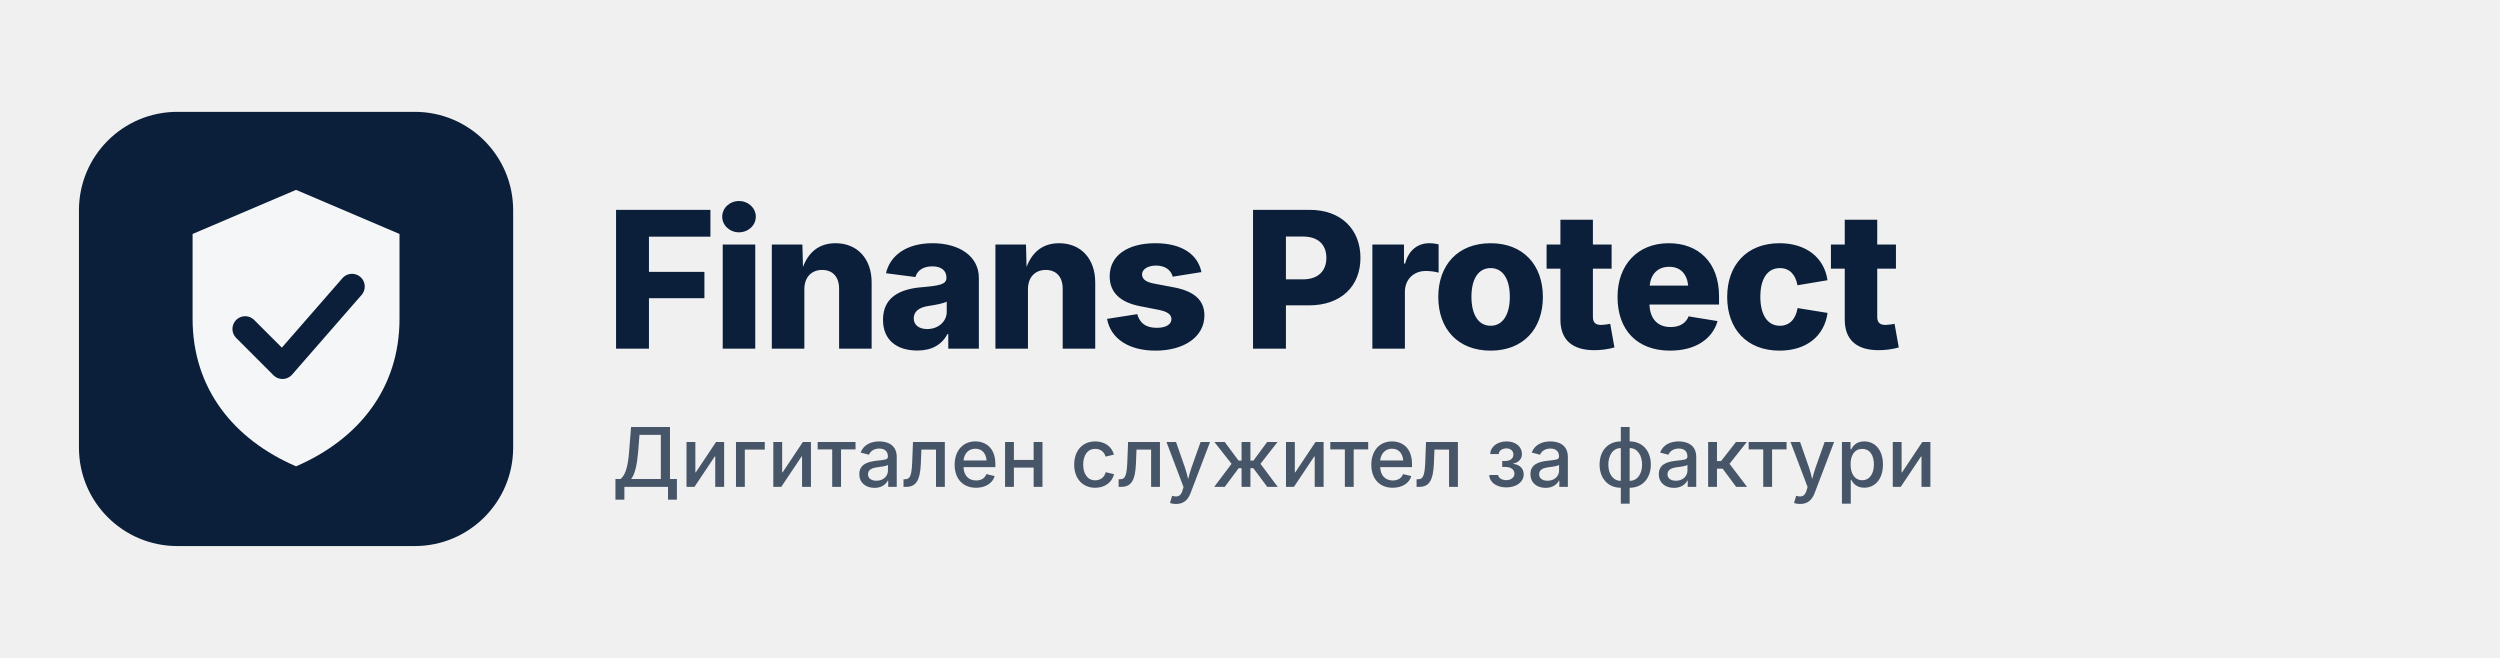
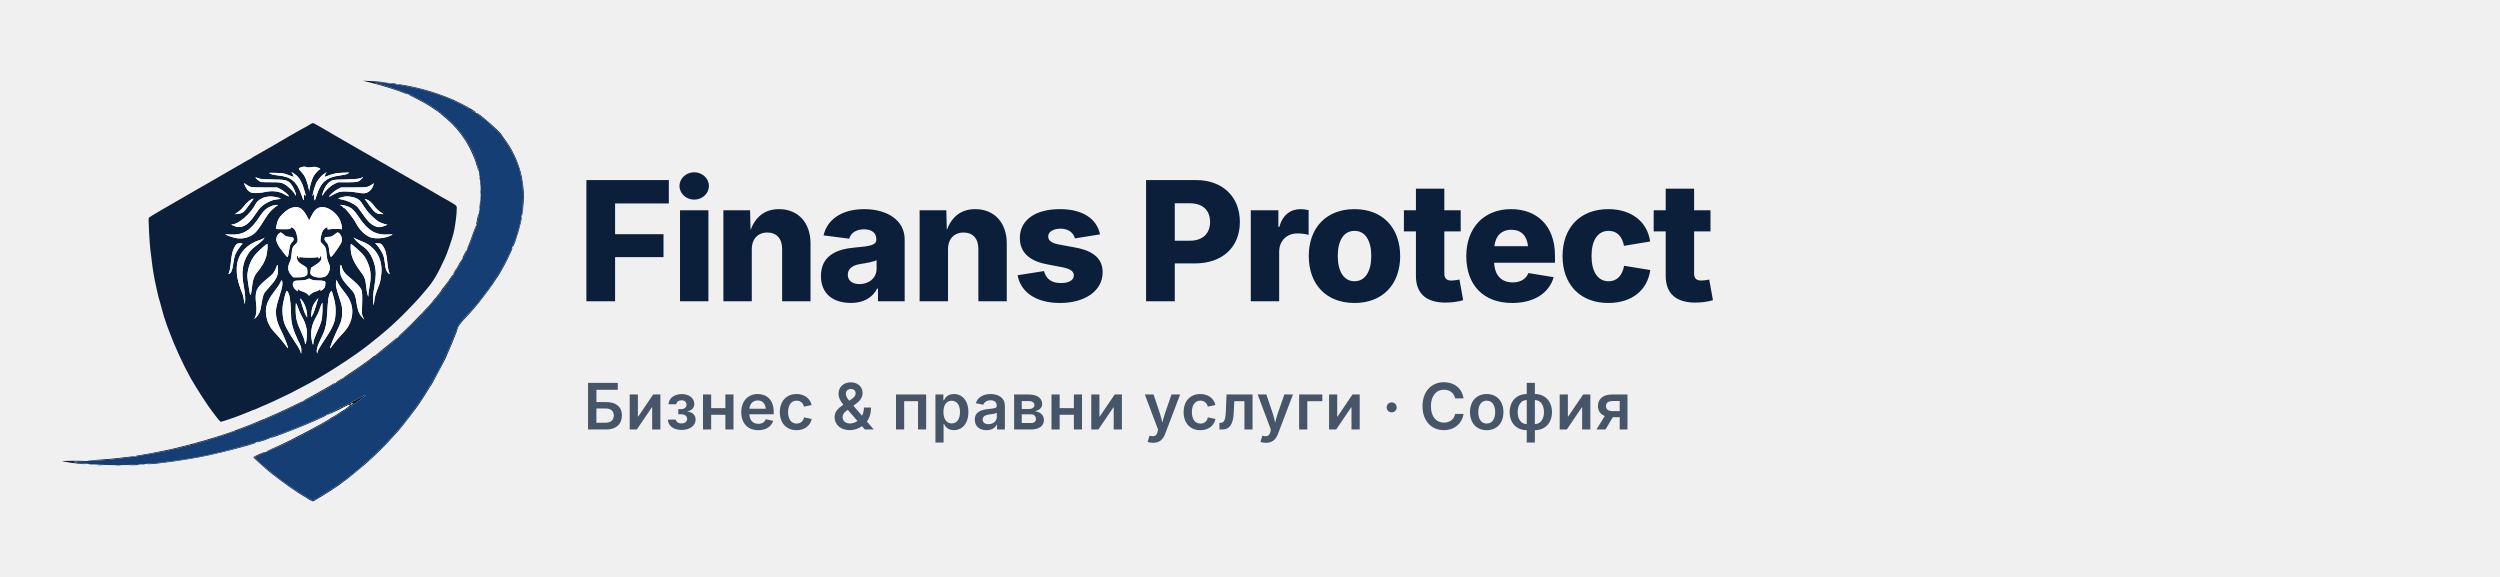
- <svg xmlns="http://www.w3.org/2000/svg" xmlns:xlink="http://www.w3.org/1999/xlink" viewBox="0 0 760 200" width="760" height="200" role="img" aria-label="Finans Protect">
+ <svg xmlns="http://www.w3.org/2000/svg" viewBox="0 0 780 180" width="780" height="180" role="img" aria-label="Finans Protect">
  <defs>
-     <symbol id="markMono" viewBox="0 0 512 512">
-       <rect width="512" height="512" rx="116" fill="#0B1F3A" />
-       <path d="M256 92 L378 144 V244 C378 326 330 386 256 418 C182 386 134 326 134 244 V144 Z" fill="#FFFFFF" opacity="0.96" />
-       <path d="M196 256 L240 300 L322 206" fill="none" stroke="#0B1F3A" stroke-width="30" stroke-linecap="round" stroke-linejoin="round" />
-     </symbol>
+     <g id="lionLogoMarkMono" transform="translate(0, 960) scale(0.1, -0.1)">
+       <path fill="#0B1F3A" d="M6135 8432 c176 -45 439 -129 544 -174 24 -10 46 -17 48 -14 4 4 -17 14 -92 47 -11 4 -63 22 -115 39 -52 17 -102 34 -110 37 -8 3 -19 7 -25 8 -5 2 -39 12 -75 23 -36 11 -84 23 -107 27 -31 5 -40 10 -36 21 4 10 14 13 32 10 14 -3 67 -7 116 -10 l90 -4 -95 13 c-52 7 -156 16 -230 19 l-135 6 190 -48z M6450 8429 c60 -10 108 -9 55 2 -22 4 -53 8 -70 7 -22 0 -19 -3 15 -9z M6580 8410 c19 -5 71 -15 115 -24 129 -25 181 -36 256 -56 108 -29 157 -43 204 -58 28 -9 53 -17 58 -18 4 -1 8 -2 10 -4 1 -1 9 -3 17 -5 18 -4 141 -51 185 -70 17 -7 45 -19 63 -26 17 -8 32 -18 32 -22 0 -5 4 -6 8 -3 10 6 207 -88 217 -103 3 -6 10 -9 15 -6 4 3 13 -2 20 -10 7 -8 19 -15 27 -15 8 0 11 -4 8 -10 -3 -5 -1 -11 4 -11 6 -1 16 -2 21 -3 6 0 15 -8 20 -16 5 -8 10 -12 10 -7 0 4 11 0 25 -9 14 -9 25 -12 25 -8 -1 19 -229 147 -390 218 -237 106 -536 198 -810 250 -123 24 -223 35 -140 16z M6741 8236 c3 -3 69 -37 147 -75 78 -39 174 -92 213 -118 39 -26 78 -52 87 -58 32 -19 87 -59 123 -89 20 -17 62 -53 94 -81 255 -217 449 -523 538 -850 20 -74 25 -83 24 -48 -1 23 -4 40 -8 37 -4 -2 -10 16 -13 39 -4 24 -20 76 -36 116 -17 40 -30 80 -30 88 0 8 -8 27 -18 41 -21 31 -36 63 -34 75 1 4 -3 7 -9 7 -5 0 -8 4 -5 9 3 5 -1 15 -10 22 -9 7 -27 33 -40 58 -50 93 -159 233 -264 340 -47 47 -90 88 -95 91 -11 5 -49 36 -77 63 -10 9 -22 17 -26 17 -4 0 -25 16 -47 35 -21 20 -52 42 -69 50 -17 8 -44 26 -60 40 -16 14 -33 25 -37 25 -5 0 -41 19 -81 43 -40 23 -102 55 -138 72 -36 16 -71 34 -78 39 -14 10 -60 21 -51 12z M7935 7908 c3 -8 21 -22 40 -32 19 -11 35 -23 35 -28 0 -4 7 -8 16 -8 8 0 13 -4 10 -9 -3 -4 7 -14 22 -20 15 -7 34 -18 42 -25 37 -30 280 -279 276 -283 -2 -3 2 -12 9 -21 98 -119 147 -203 239 -402 29 -64 63 -173 77 -245 5 -27 11 -59 13 -70 2 -11 6 -31 10 -45 24 -95 25 -356 1 -570 -4 -43 -4 -43 5 -10 5 19 15 105 21 190 12 162 6 274 -27 455 -39 211 -147 461 -274 635 -39 52 -73 101 -77 109 -30 65 -460 437 -438 379z M5001 7705 c-29 -19 -55 -35 -58 -35 -5 0 -186 -101 -224 -125 -9 -5 -34 -20 -55 -31 -22 -12 -86 -50 -144 -84 -58 -35 -125 -74 -150 -88 -25 -14 -101 -58 -170 -97 -69 -40 -141 -81 -160 -91 -19 -10 -36 -22 -38 -26 -2 -5 -7 -8 -12 -8 -7 0 -98 -52 -530 -302 -85 -50 -175 -102 -200 -116 -25 -14 -88 -50 -140 -80 -52 -30 -108 -63 -125 -72 -16 -10 -75 -43 -130 -75 -55 -32 -113 -66 -130 -75 -16 -9 -48 -28 -71 -41 -23 -13 -134 -77 -248 -143 -114 -65 -210 -126 -214 -134 -7 -20 16 -467 29 -552 5 -36 16 -123 24 -195 16 -145 43 -302 75 -445 12 -52 28 -124 36 -159 8 -35 16 -67 19 -71 3 -4 18 -61 35 -126 30 -118 69 -246 95 -314 8 -19 30 -78 49 -130 90 -245 246 -584 369 -802 103 -181 297 -482 387 -598 28 -36 68 -89 90 -117 22 -29 46 -53 53 -53 15 0 267 85 312 105 17 7 62 25 100 39 39 15 89 36 113 46 23 11 47 20 52 20 5 0 43 16 84 35 41 19 77 35 80 35 12 0 316 141 471 218 151 76 419 220 500 269 28 17 95 57 150 90 178 106 517 332 630 421 6 4 39 30 75 57 80 61 314 252 355 291 17 16 60 54 95 86 97 84 377 370 465 473 42 50 95 113 119 140 117 138 184 252 314 535 41 91 107 281 147 422 29 105 63 366 60 458 -2 32 -7 39 -71 78 -38 24 -80 48 -94 55 -14 7 -56 31 -95 53 -112 66 -267 155 -310 180 -55 30 -349 200 -710 409 -142 82 -148 86 -267 154 -59 33 -121 69 -137 78 -16 10 -88 51 -158 91 -70 40 -135 77 -143 82 -79 47 -182 107 -215 125 -22 12 -70 41 -108 63 -37 23 -69 42 -72 42 -2 0 -30 16 -62 35 -32 19 -65 35 -73 35 -9 0 -39 -16 -69 -35z m-41 -735 c23 -7 53 -7 90 0 43 8 64 7 102 -6 26 -8 48 -20 48 -25 0 -5 -4 -9 -8 -9 -15 0 -83 -74 -109 -117 -25 -43 -72 -196 -74 -243 l-2 -25 -4 25 c-10 62 -46 179 -69 226 -14 28 -46 72 -71 98 -51 50 -50 58 7 74 47 14 50 14 90 2z m-312 -140 c45 -18 85 -31 88 -28 2 3 -5 23 -18 44 l-22 38 33 -20 c87 -50 140 -128 183 -269 33 -104 42 -146 28 -122 -18 29 -28 19 -26 -25 5 -76 -6 -71 -35 17 -85 252 -183 337 -419 360 -75 7 -136 23 -149 39 -7 8 28 9 122 5 119 -5 140 -9 215 -39z m651 34 c-7 -9 -15 -28 -17 -41 -2 -21 0 -24 15 -18 113 48 183 64 295 67 l116 3 -29 -19 c-19 -12 -71 -24 -142 -33 -232 -30 -329 -116 -407 -363 -26 -80 -28 -83 -34 -52 -4 17 -5 46 -1 62 7 34 -10 42 -20 9 -4 -11 -8 -19 -10 -17 -6 5 33 160 45 180 6 10 10 22 10 28 0 27 81 134 129 170 57 43 72 50 50 24z m-939 -109 c222 -2 268 -12 320 -71 35 -41 73 -113 89 -168 13 -49 7 -57 -13 -19 -28 55 -132 152 -192 181 -56 26 -67 27 -214 28 -200 0 -191 -1 -236 35 -61 48 -62 60 -1 37 45 -18 77 -21 247 -23z m1574 23 c-57 -67 -75 -72 -264 -73 l-165 0 -67 -33 c-65 -32 -155 -118 -187 -180 -19 -36 -22 -21 -7 30 34 110 101 196 173 219 24 8 108 13 225 14 176 2 267 13 293 36 18 17 18 9 -1 -13z m-1974 -144 c31 -17 59 -19 260 -19 l225 0 56 -28 c58 -28 149 -105 149 -125 0 -7 -22 2 -49 18 -112 69 -227 86 -373 54 -109 -24 -217 -23 -254 0 -16 11 -34 24 -39 30 -17 18 -52 79 -60 105 l-7 24 28 -20 c16 -11 45 -29 64 -39z m2164 12 c-21 -61 -71 -112 -125 -126 -37 -11 -61 -10 -149 6 -58 10 -150 19 -205 19 -107 0 -136 -8 -239 -68 -27 -15 -50 -26 -52 -24 -11 11 99 108 151 133 l60 29 220 0 c204 0 223 2 265 21 25 12 54 29 65 38 11 8 21 16 22 16 1 0 -5 -20 -13 -44z m-1704 -199 c106 -21 114 -33 29 -40 -57 -5 -92 -16 -154 -46 -102 -50 -158 -103 -230 -215 -71 -110 -131 -171 -202 -203 -63 -29 -114 -27 -186 6 -40 18 -41 19 -13 20 108 3 323 191 406 355 27 53 96 104 163 120 78 18 106 18 187 3z m1349 -2 c43 -10 80 -26 102 -44 34 -28 47 -45 121 -161 44 -67 166 -187 228 -223 25 -14 70 -32 99 -40 l54 -14 -43 -17 c-79 -32 -123 -32 -187 -1 -70 35 -121 87 -209 217 -37 54 -83 113 -103 129 -55 46 -169 98 -241 110 -83 14 -92 23 -38 37 99 26 128 27 217 7z m-1766 -72 c-22 -27 -58 -76 -81 -110 -54 -80 -88 -103 -160 -110 l-57 -6 55 37 c30 21 71 58 90 84 60 82 142 150 183 152 5 0 -9 -21 -30 -47z m2065 -1 c20 -15 55 -54 79 -87 26 -35 68 -76 100 -97 l57 -38 -35 0 c-88 0 -118 22 -211 152 -18 25 -44 61 -57 79 l-25 32 29 -7 c15 -4 44 -19 63 -34z m-1656 -100 c-68 -51 -113 -102 -169 -192 -142 -228 -179 -272 -269 -316 -80 -39 -166 -50 -258 -31 -42 9 -100 26 -129 40 l-52 24 88 -5 c230 -12 359 67 522 319 37 58 92 118 128 142 44 28 120 56 156 56 l35 1 -52 -38z m1229 24 c100 -30 148 -72 233 -200 158 -237 293 -317 516 -303 75 4 82 4 60 -9 -104 -57 -276 -75 -375 -40 -89 33 -192 132 -246 239 -51 98 -192 277 -219 277 -5 0 -10 3 -10 8 0 4 -12 15 -27 24 l-28 17 25 1 c14 0 46 -7 71 -14z m-738 -87 c20 -23 51 -70 68 -105 18 -35 33 -64 34 -64 1 0 18 33 38 73 21 39 48 84 61 99 74 82 186 80 304 -6 78 -58 127 -124 152 -204 21 -66 26 -127 11 -118 -13 9 -151 9 -203 1 -45 -7 -46 -6 -41 15 5 20 3 21 -18 15 -41 -11 -76 -59 -88 -117 -26 -134 -27 -124 19 -170 54 -54 61 -73 70 -183 6 -65 16 -106 35 -149 22 -46 26 -67 22 -101 -8 -52 -34 -102 -68 -128 -55 -41 -206 -31 -254 17 -19 19 -21 29 -15 74 3 28 8 53 11 55 2 2 29 18 59 37 90 55 120 88 120 132 0 21 -4 38 -10 38 -5 0 -10 -6 -10 -14 0 -7 -7 -19 -15 -26 -12 -10 -15 -9 -15 5 0 13 -6 15 -30 10 -42 -9 -216 -9 -269 0 -39 6 -43 5 -37 -10 5 -15 4 -16 -9 -5 -8 7 -15 19 -15 26 0 8 -4 14 -10 14 -18 0 -10 -63 12 -96 12 -17 47 -45 79 -63 75 -41 84 -53 84 -119 0 -53 -2 -57 -35 -76 -28 -17 -52 -21 -124 -21 l-88 0 -38 42 c-58 66 -65 135 -24 223 19 40 28 80 33 145 8 101 17 121 69 169 43 40 46 68 18 176 -17 67 -43 103 -83 115 -18 5 -23 2 -23 -12 0 -16 -11 -18 -130 -18 -110 0 -129 2 -126 15 3 8 8 31 11 50 17 90 40 134 105 200 71 72 139 111 210 120 60 8 106 -10 153 -61z m-343 -416 c37 -32 51 -38 102 -41 51 -4 61 -8 70 -28 9 -20 6 -29 -24 -63 -23 -25 -38 -52 -41 -77 -23 -151 -30 -184 -41 -184 -7 0 -33 27 -57 61 -24 33 -54 73 -67 87 -33 40 -72 122 -72 154 0 41 24 93 51 112 13 9 26 16 29 16 4 0 26 -17 50 -37z m984 7 c32 -38 42 -91 27 -141 -10 -34 -149 -234 -175 -251 -19 -13 -28 8 -38 89 -15 118 -16 121 -54 162 -28 31 -33 45 -28 65 6 24 11 26 56 26 54 0 75 9 128 52 43 35 52 35 84 -2z m-1341 -95 c-15 -20 -62 -61 -103 -92 -95 -71 -129 -105 -166 -168 -97 -162 -116 -315 -69 -566 24 -131 30 -239 16 -289 -5 -18 -9 -6 -14 48 -4 40 -14 90 -23 110 -120 283 -136 494 -51 672 58 120 188 224 343 274 28 9 60 23 70 31 28 21 28 19 -3 -20z m1722 -32 c90 -34 138 -64 202 -130 93 -94 142 -220 143 -368 0 -79 -20 -210 -39 -256 -57 -135 -82 -218 -88 -292 -5 -62 -9 -75 -14 -52 -14 62 -8 174 16 309 14 77 25 177 25 221 0 185 -92 390 -212 471 -57 38 -119 91 -152 131 l-27 32 38 -20 c21 -10 70 -31 108 -46z m-2085 -42 c0 -5 -4 -11 -8 -13 -19 -7 -102 -132 -120 -181 -11 -28 -25 -95 -32 -147 -13 -103 -30 -155 -58 -176 -27 -21 -32 -16 -15 18 9 18 22 87 29 157 14 142 28 208 57 266 32 67 55 85 104 85 24 0 43 -4 43 -9z m2458 -46 c46 -71 58 -123 80 -336 5 -47 16 -100 25 -117 18 -37 9 -41 -21 -9 -30 32 -42 70 -53 167 -5 47 -16 106 -25 132 -17 51 -76 147 -119 191 l-27 28 53 -3 c52 -3 55 -4 87 -53z m-2021 -42 c-4 -49 -14 -110 -22 -138 -18 -59 -63 -151 -82 -166 -7 -7 -13 -16 -13 -21 0 -6 -18 -30 -40 -56 -69 -78 -100 -154 -111 -273 -6 -57 -15 -120 -21 -139 -11 -33 -14 -25 -39 130 -18 106 -26 183 -23 215 17 151 77 288 164 375 70 70 172 159 184 159 5 1 6 -36 3 -86z m1528 32 c117 -99 171 -159 202 -225 76 -159 90 -282 53 -470 -11 -56 -20 -118 -20 -138 l-1 -37 -14 40 c-7 22 -18 89 -24 149 -13 128 -27 162 -112 272 -71 93 -135 218 -149 293 -12 66 -13 174 -2 169 5 -1 35 -25 67 -53z m-192 -434 c15 -23 62 -69 105 -103 107 -87 178 -160 198 -205 18 -40 21 -113 13 -323 -4 -103 -2 -120 18 -160 l22 -45 -45 50 c-51 57 -75 126 -94 265 -15 113 -37 159 -114 238 -136 142 -169 204 -170 317 0 91 13 115 29 52 6 -25 24 -64 38 -86z m-1152 77 c5 -140 -24 -207 -147 -338 -47 -51 -94 -110 -104 -133 -10 -23 -26 -94 -35 -157 -18 -131 -45 -197 -101 -250 -29 -27 -33 -30 -21 -10 29 47 40 138 28 236 -28 232 -5 292 174 439 55 46 108 93 117 104 24 28 68 117 68 136 0 8 5 15 10 15 6 0 11 -19 11 -42z m696 -228 c45 0 94 -5 109 -10 25 -10 26 -13 22 -62 -4 -42 -11 -57 -37 -80 -30 -27 -59 -38 -46 -19 9 16 -12 22 -25 6 -6 -8 -36 -21 -65 -30 -30 -8 -66 -28 -82 -43 l-28 -29 -28 28 c-16 16 -52 36 -82 44 -29 9 -59 22 -65 30 -18 22 -32 18 -25 -6 l7 -22 -31 22 c-61 43 -81 126 -39 155 16 11 47 16 108 16 63 1 94 6 120 19 33 18 35 18 70 0 26 -14 55 -19 117 -19z m-620 -85 c-3 -27 -26 -113 -51 -190 -59 -179 -70 -251 -57 -348 13 -89 36 -156 100 -280 43 -82 116 -276 108 -284 -2 -2 -30 34 -62 78 -33 45 -88 111 -123 147 -121 124 -166 200 -191 320 -32 154 1 271 121 429 73 95 104 142 124 184 17 39 18 40 27 17 5 -12 6 -45 4 -73z m1065 -94 c82 -102 106 -142 135 -225 34 -96 29 -217 -12 -321 -36 -90 -65 -131 -160 -230 -43 -44 -102 -114 -133 -157 -30 -43 -57 -76 -59 -75 -9 9 55 176 111 292 83 169 99 226 99 345 0 84 -5 109 -43 225 -63 194 -73 238 -65 291 l6 46 30 -58 c17 -32 57 -91 91 -133z m-951 -58 c20 -46 39 -235 39 -386 0 -117 38 -253 115 -411 61 -123 65 -137 64 -197 -1 -35 -3 -55 -6 -44 -9 44 -40 105 -99 190 -78 116 -154 246 -181 310 -42 98 -55 256 -32 381 10 55 46 189 56 207 8 14 25 -5 44 -50z m775 -31 c36 -121 48 -213 41 -315 -10 -150 -45 -234 -188 -447 -89 -133 -129 -204 -130 -234 -1 -18 -2 -18 -8 4 -12 44 9 119 64 230 83 165 105 251 116 460 11 218 25 316 51 358 11 18 23 30 26 27 3 -3 16 -40 28 -83z m-519 -120 c34 -53 63 -153 63 -222 l0 -35 -24 40 c-13 22 -34 74 -46 115 -12 41 -30 99 -40 128 -16 46 -16 51 -2 40 8 -7 31 -37 49 -66z m254 61 c-5 -10 -23 -67 -40 -127 -18 -60 -43 -128 -57 -150 l-26 -41 6 71 c7 82 19 123 55 179 38 60 86 113 62 68z m-342 -171 c11 -35 35 -89 53 -120 76 -132 104 -240 93 -361 -11 -134 -28 -172 -37 -88 -3 23 -17 67 -31 97 -113 245 -127 300 -127 488 1 87 2 95 14 72 8 -14 23 -53 35 -88z m419 -34 c-6 -160 -14 -189 -107 -398 -31 -72 -51 -129 -51 -152 0 -66 -17 -41 -30 43 -24 153 1 275 86 416 19 32 39 76 45 98 13 48 49 135 57 135 2 0 2 -64 0 -142z M7972 6840 c0 -19 2 -27 5 -17 2 9 2 25 0 35 -3 9 -5 1 -5 -18z M7982 6770 c0 -19 2 -27 5 -17 2 9 2 25 0 35 -3 9 -5 1 -5 -18z M7993 6685 c0 -27 2 -38 4 -22 2 15 2 37 0 50 -2 12 -4 0 -4 -28z M8003 6535 c0 -33 2 -45 4 -27 2 18 2 45 0 60 -2 15 -4 0 -4 -33z M7986 6314 c-4 -42 -5 -78 -2 -81 2 -2 7 30 11 72 4 42 5 78 3 81 -3 2 -8 -30 -12 -72z M7972 6195 c0 -16 2 -22 5 -12 2 9 2 23 0 30 -3 6 -5 -1 -5 -18z M7950 6103 c-6 -32 -16 -75 -21 -97 -6 -21 -8 -40 -5 -43 4 -5 26 62 31 97 2 8 6 34 10 58 11 64 -2 51 -15 -15z M8710 6095 c-1 -5 -4 -23 -6 -40 -5 -48 -46 -199 -57 -213 -5 -7 -7 -15 -4 -18 6 -6 -42 -145 -69 -198 -18 -38 -18 -70 0 -36 44 80 151 452 143 494 -2 12 -5 17 -7 11z M7875 5833 c-21 -65 -56 -158 -77 -207 -21 -49 -36 -91 -34 -94 3 -2 10 7 16 22 5 15 21 50 34 79 33 69 117 317 108 317 -4 0 -25 -53 -47 -117z M8540 5535 c-28 -73 -181 -366 -206 -396 -8 -8 -14 -20 -14 -25 0 -5 -16 -29 -35 -53 -19 -24 -35 -48 -35 -53 0 -11 -51 -81 -63 -86 -4 -2 -5 -7 -2 -12 2 -4 -5 -18 -16 -31 -12 -13 -32 -41 -45 -61 -13 -21 -29 -38 -36 -38 -6 0 -8 -3 -5 -6 4 -4 -7 -23 -24 -43 -16 -20 -33 -40 -37 -46 -35 -48 -51 -63 -58 -57 -5 4 -6 3 -2 -1 6 -8 -17 -40 -69 -93 -13 -13 -23 -26 -23 -29 0 -8 -40 -53 -124 -139 -33 -34 -60 -63 -61 -66 0 -3 -14 -19 -31 -36 -31 -32 -42 -56 -89 -179 -15 -38 -30 -74 -33 -80 -7 -11 -9 -17 -11 -39 0 -8 -8 -22 -17 -30 -8 -9 -13 -16 -10 -16 16 0 -143 -345 -256 -555 -61 -113 -230 -393 -251 -416 -10 -10 -14 -19 -10 -19 4 0 3 -4 -2 -8 -6 -4 -26 -31 -44 -59 -18 -29 -37 -53 -42 -53 -5 0 -9 -7 -9 -15 0 -9 -7 -18 -15 -21 -8 -4 -13 -10 -10 -14 3 -4 -7 -21 -23 -37 -15 -17 -28 -34 -29 -39 -2 -5 -14 -21 -28 -36 -14 -14 -25 -31 -25 -37 0 -6 -4 -11 -9 -11 -5 0 -12 -8 -15 -17 -4 -10 -24 -37 -46 -61 -22 -24 -40 -46 -40 -49 0 -3 -21 -29 -47 -57 -27 -29 -63 -70 -81 -91 -55 -67 -247 -273 -254 -274 -5 -1 -51 -45 -103 -98 -52 -54 -95 -95 -95 -91 0 7 -38 -26 -129 -112 -26 -25 -63 -56 -80 -70 -18 -14 -49 -40 -69 -57 -21 -18 -41 -33 -45 -33 -4 0 -20 -12 -36 -27 -37 -37 -157 -123 -170 -123 -5 0 -14 -6 -18 -13 -4 -8 -21 -22 -38 -33 -16 -10 -36 -24 -43 -31 -7 -7 -20 -13 -28 -13 -8 0 -14 -4 -14 -10 0 -5 -6 -10 -13 -10 -7 0 -24 -10 -37 -22 -25 -23 -71 -52 -102 -64 -10 -3 -18 -11 -18 -16 0 -5 -4 -6 -10 -3 -5 3 -10 2 -10 -4 0 -5 -15 -18 -32 -29 -41 -26 -118 -52 -118 -42 0 5 -10 12 -22 16 -20 6 -95 51 -108 64 -3 3 -21 13 -40 24 -19 10 -59 35 -89 55 -29 20 -62 41 -72 47 -11 6 -32 22 -47 36 -15 13 -34 27 -43 30 -27 10 -260 189 -266 204 -3 8 -9 12 -13 9 -5 -3 -18 7 -29 21 -12 15 -21 24 -21 20 0 -4 -6 -1 -14 6 -7 7 -35 31 -62 53 -27 22 -78 69 -113 105 l-63 65 33 13 c60 24 169 76 166 78 -9 9 -217 -82 -217 -95 0 -9 223 -209 302 -272 213 -169 470 -350 588 -415 19 -10 37 -21 40 -24 12 -13 100 -60 112 -60 21 0 446 269 487 308 8 7 26 21 40 30 14 9 35 24 46 33 11 10 77 62 147 117 242 193 483 419 671 632 56 63 107 120 113 125 17 16 121 148 217 275 48 63 90 120 94 125 34 43 176 262 203 310 18 33 38 65 44 70 6 6 21 30 33 55 13 25 39 74 59 110 20 36 63 117 96 180 32 63 63 122 68 130 4 8 18 40 30 70 13 30 36 83 51 118 16 34 29 65 29 67 0 3 8 24 19 48 28 63 81 202 81 213 0 24 48 95 104 154 33 36 86 92 117 125 114 123 351 429 429 555 18 30 41 64 51 75 9 11 34 52 54 90 21 39 41 75 45 80 13 17 128 248 144 289 9 22 14 41 11 44 -2 3 -9 -8 -15 -23z M7715 5450 c-37 -74 -41 -94 -12 -60 9 11 15 20 12 20 -3 0 6 23 21 51 14 28 23 53 20 56 -2 3 -21 -27 -41 -67z M7636 5300 c-20 -34 -36 -64 -36 -66 0 -3 -18 -32 -41 -65 -22 -33 -39 -63 -36 -65 3 -3 21 19 40 48 55 85 119 199 114 204 -2 3 -21 -23 -41 -56z M7486 5053 c-14 -21 -38 -56 -52 -78 -15 -22 -46 -63 -70 -92 -24 -28 -44 -54 -44 -58 0 -8 -105 -143 -124 -160 -7 -5 -19 -20 -27 -32 -50 -73 -394 -430 -528 -548 -44 -38 -80 -74 -80 -78 -1 -13 98 76 248 222 74 72 138 131 143 131 4 0 8 6 8 14 0 7 17 29 38 48 20 18 55 56 76 83 22 28 45 55 51 60 6 6 39 44 74 85 36 41 69 78 75 82 6 4 7 8 3 8 -4 0 1 10 13 23 48 53 82 97 75 97 -5 0 3 10 16 23 13 13 33 38 43 57 10 19 26 44 35 55 35 43 63 87 58 92 -3 3 -17 -12 -31 -34z M6505 3963 c-45 -40 -147 -123 -244 -200 -36 -29 -73 -59 -81 -66 -8 -8 -25 -19 -37 -26 -12 -6 -27 -17 -35 -24 -30 -29 -284 -209 -423 -300 -44 -29 -81 -55 -83 -59 -2 -5 -8 -8 -13 -8 -10 0 -119 -69 -119 -75 0 -10 25 0 44 18 11 9 26 17 33 17 7 0 13 4 13 9 0 5 13 14 30 21 16 7 42 23 57 36 15 12 30 21 35 18 4 -3 8 0 8 7 0 7 3 10 6 6 3 -3 11 -1 18 4 12 11 109 83 153 114 15 11 30 20 33 20 3 0 16 10 30 23 13 12 30 22 37 22 7 0 13 4 13 9 0 12 162 126 173 123 5 -1 6 2 3 7 -5 8 6 17 24 19 3 1 27 21 54 47 27 25 51 43 54 40 3 -2 24 12 47 33 22 20 61 54 86 75 81 70 131 118 128 121 -2 2 -22 -12 -44 -31z M5350 3139 c-52 -32 -99 -58 -103 -59 -5 0 -21 -8 -35 -19 -15 -10 -47 -30 -72 -43 -115 -64 -158 -87 -198 -107 -24 -13 -42 -25 -39 -28 3 -3 45 17 94 43 48 27 94 49 101 50 8 2 22 10 33 20 10 9 19 13 19 8 0 -5 4 -4 8 3 9 14 133 86 150 86 6 0 12 4 12 8 0 4 29 24 65 43 58 33 89 58 68 55 -4 -1 -51 -27 -103 -60z M5970 2981 c-8 -6 -17 -8 -21 -5 -4 2 -10 -3 -13 -12 -3 -8 -10 -13 -14 -10 -5 3 -24 -6 -42 -19 -18 -13 -37 -22 -41 -19 -5 3 -9 1 -9 -4 0 -6 -14 -15 -32 -21 -17 -6 -40 -19 -50 -28 -10 -9 -18 -13 -18 -8 0 4 -6 3 -12 -3 -27 -22 -166 -91 -172 -85 -3 4 -6 0 -6 -7 0 -7 -3 -10 -7 -7 -3 4 -11 2 -18 -3 -19 -16 -129 -70 -142 -70 -7 0 -13 -4 -13 -9 0 -5 -10 -11 -22 -14 -12 -4 -20 -9 -16 -12 6 -6 176 70 302 135 49 26 82 38 88 32 9 -9 -257 -194 -300 -209 -9 -3 -26 -14 -37 -23 -61 -51 -682 -380 -905 -479 -181 -80 -210 -94 -207 -97 2 -2 41 12 88 32 46 19 91 38 99 41 8 3 35 15 60 28 25 13 47 24 50 24 9 0 45 15 50 20 9 10 174 91 186 91 5 0 25 11 44 25 18 13 49 30 68 36 19 6 53 24 76 39 22 16 44 26 48 24 5 -3 8 0 8 5 0 6 4 11 9 11 5 0 64 32 130 70 67 39 124 70 127 70 3 0 32 18 64 40 32 22 62 40 65 40 4 0 25 13 48 29 69 47 102 66 110 63 4 -1 7 2 7 7 0 5 35 31 78 57 42 26 79 50 82 54 11 12 65 44 73 42 4 -1 7 2 7 7 0 4 18 20 40 35 23 15 51 35 63 46 12 11 31 26 42 34 22 17 9 22 -15 7z m-210 -146 c-7 -8 -20 -15 -29 -15 -11 1 -8 5 9 15 32 18 35 18 20 0z M4715 2795 c-262 -130 -647 -294 -965 -412 -36 -13 -87 -32 -115 -42 -197 -74 -669 -211 -960 -279 -209 -49 -533 -112 -653 -128 -20 -2 -38 -7 -41 -9 -9 -10 45 -4 153 15 131 24 321 60 356 67 14 3 32 7 40 8 8 1 22 5 30 8 25 9 114 28 140 29 14 1 30 5 35 8 9 6 60 20 130 35 11 2 35 9 54 14 19 6 37 9 39 6 3 -2 14 2 26 10 11 8 31 15 43 15 13 0 64 14 113 30 50 17 102 31 116 32 13 1 24 6 24 11 0 4 6 7 13 6 6 -1 21 1 32 5 11 4 32 12 46 17 14 6 35 11 47 12 12 1 22 4 22 7 0 3 28 13 63 24 34 10 87 29 117 41 57 24 109 38 123 33 4 -2 11 2 15 8 6 9 326 137 372 149 8 2 17 4 20 5 3 1 8 2 13 1 4 0 7 3 7 9 0 5 7 6 17 3 11 -4 14 -3 9 5 -4 7 -2 12 5 12 7 0 78 30 158 66 80 36 154 68 165 70 10 2 27 11 36 19 10 9 24 18 32 19 7 1 50 21 94 44 45 22 84 38 88 35 3 -4 6 -1 6 6 0 7 5 9 10 6 6 -3 10 -2 10 3 0 8 33 24 50 24 3 0 14 9 24 19 11 11 18 19 15 19 -2 -1 -80 -39 -174 -85z M5259 2624 c-9 -8 -22 -16 -30 -18 -8 -1 -45 -17 -84 -35 -38 -18 -79 -37 -90 -42 -11 -4 -42 -17 -70 -29 -27 -12 -54 -23 -60 -24 -5 -1 -20 -8 -33 -15 -13 -7 -40 -18 -60 -26 -45 -17 -109 -42 -224 -88 -49 -19 -88 -33 -88 -30 0 3 -7 0 -15 -7 -8 -7 -15 -10 -15 -7 0 3 -12 0 -27 -8 -15 -8 -30 -12 -35 -9 -4 3 -8 1 -8 -5 0 -6 -7 -8 -15 -5 -8 4 -15 1 -15 -5 0 -6 -9 -11 -19 -11 -11 0 -23 -4 -26 -10 -3 -5 -4 -10 -1 -10 6 0 139 46 186 65 19 7 71 27 115 44 160 60 395 158 560 234 101 46 118 57 89 57 -11 0 -27 -7 -35 -16z M4208 2207 c-65 -22 -116 -42 -114 -44 10 -11 236 68 236 82 0 3 -1 4 -2 3 -2 0 -56 -19 -120 -41z M4049 2155 c-3 -2 -14 -6 -25 -8 -10 -2 -26 -7 -34 -10 -41 -16 -124 -36 -131 -31 -5 3 -9 1 -9 -5 0 -8 -17 -14 -80 -26 -3 -1 -30 -8 -60 -17 -124 -37 -485 -123 -554 -133 -12 -1 -28 -5 -36 -8 -30 -11 -521 -89 -573 -91 -29 -2 -58 -5 -63 -8 -5 -3 -43 -8 -84 -12 -41 -3 -109 -8 -150 -12 -85 -7 -105 -14 -39 -14 109 0 547 60 844 114 227 42 589 129 882 213 123 36 166 53 131 53 -8 0 -17 -2 -19 -5z M1805 1904 c-158 -22 -389 -43 -536 -50 -73 -4 -136 -9 -139 -12 -4 -4 265 5 365 13 84 6 453 53 470 60 21 8 -65 2 -160 -11z M730 1824 c124 -25 383 -53 369 -40 -5 5 -125 19 -152 18 -9 -1 -29 5 -43 13 -24 12 -17 14 76 14 57 0 105 3 108 6 3 3 -91 4 -209 4 -206 -1 -211 -2 -149 -15z M1158 1773 c23 -2 59 -2 80 0 20 2 1 4 -43 4 -44 0 -61 -2 -37 -4z M1930 1770 l-85 -6 88 -2 c52 -1 87 2 87 8 0 6 -1 9 -2 8 -2 -1 -41 -5 -88 -8z M2083 1773 c15 -2 39 -2 55 0 15 2 2 4 -28 4 -30 0 -43 -2 -27 -4z M1313 1763 c20 -2 54 -2 75 0 20 2 3 4 -38 4 -41 0 -58 -2 -37 -4z M1638 1753 c23 -2 59 -2 80 0 20 2 1 4 -43 4 -44 0 -61 -2 -37 -4z" />
+       <path fill="#FFFFFF" d="M4870 6968 c-57 -16 -58 -24 -7 -74 25 -26 57 -70 71 -98 23 -47 59 -164 69 -226 l4 -25 2 25 c2 47 49 200 74 243 26 43 94 117 109 117 4 0 8 4 8 9 0 5 -22 17 -48 25 -38 13 -59 14 -102 6 -37 -7 -67 -7 -90 0 -40 12 -43 12 -90 -2z M4311 6864 c13 -16 74 -32 149 -39 236 -23 334 -108 419 -360 29 -88 40 -93 35 -17 -2 44 8 54 26 25 14 -24 5 18 -28 122 -43 141 -96 219 -183 269 l-33 20 22 -38 c13 -21 20 -41 18 -44 -3 -3 -43 10 -88 28 -75 30 -96 34 -215 39 -94 4 -129 3 -122 -5z M5249 6840 c-48 -36 -129 -143 -129 -170 0 -6 -4 -18 -10 -28 -12 -20 -51 -175 -45 -180 2 -2 6 6 10 17 10 33 27 25 20 -9 -4 -16 -3 -45 1 -62 6 -31 8 -28 34 52 78 247 175 333 407 363 71 9 123 21 142 33 l29 19 -116 -3 c-112 -3 -182 -19 -295 -67 -15 -6 -17 -3 -15 18 2 13 10 32 17 41 22 26 7 19 -50 -24z M4068 6785 c13 -23 84 -75 106 -77 11 -1 91 -2 176 -2 147 -1 158 -2 214 -28 60 -29 164 -126 192 -181 20 -38 26 -30 13 19 -16 55 -54 127 -89 168 -52 59 -98 69 -320 71 -170 2 -202 5 -247 23 -37 14 -51 16 -45 7z M5935 6791 c-26 -23 -117 -34 -293 -36 -117 -1 -201 -6 -225 -14 -72 -23 -139 -109 -173 -219 -15 -51 -12 -66 7 -30 32 62 122 148 187 180 l67 33 165 0 c189 1 207 6 264 73 19 22 19 30 1 13z M3875 6669 c8 -26 43 -87 60 -105 5 -6 23 -19 39 -30 37 -23 145 -24 254 0 146 32 261 15 373 -54 27 -16 49 -25 49 -18 0 20 -91 97 -149 125 l-56 28 -225 0 c-241 0 -241 0 -324 58 l-28 20 7 -24z M6115 6674 c-11 -9 -40 -26 -65 -38 -42 -19 -61 -21 -265 -21 l-220 0 -60 -29 c-52 -25 -162 -122 -151 -133 2 -2 25 9 52 24 103 60 132 68 239 68 55 0 147 -9 205 -19 88 -16 112 -17 149 -6 54 14 104 65 125 126 8 24 14 44 13 44 -1 0 -11 -8 -22 -16z M4233 6444 c-67 -16 -136 -67 -163 -120 -83 -164 -298 -352 -406 -355 -28 -1 -27 -2 13 -20 141 -65 258 -6 388 197 72 112 128 165 230 215 62 30 97 41 154 46 85 7 77 19 -29 40 -81 15 -109 15 -187 -3z M5615 6454 c-65 -14 -105 -28 -98 -34 4 -4 37 -13 73 -19 72 -12 186 -64 241 -110 20 -16 66 -75 103 -129 88 -130 139 -182 209 -217 64 -31 108 -31 187 1 l43 17 -54 14 c-29 8 -74 26 -99 40 -62 36 -184 156 -228 223 -74 116 -87 133 -121 161 -51 41 -180 68 -256 53z M3995 6406 c-37 -17 -100 -76 -145 -138 -19 -26 -60 -63 -90 -84 l-55 -37 57 6 c72 7 106 30 160 110 23 34 59 83 81 110 41 50 40 54 -8 33z M6001 6381 c13 -18 39 -54 57 -79 93 -130 123 -152 211 -152 l35 0 -57 38 c-32 21 -74 62 -100 97 -48 67 -100 110 -142 121 l-29 7 25 -32z M4347 6290 c-86 -36 -140 -83 -202 -179 -163 -252 -292 -331 -522 -319 l-88 5 52 -24 c29 -14 87 -31 129 -40 92 -19 178 -8 258 31 90 44 127 88 269 316 56 90 101 141 169 192 l52 38 -35 -1 c-19 0 -55 -9 -82 -19z M5573 6292 c15 -9 27 -20 27 -24 0 -5 5 -8 10 -8 27 0 168 -179 219 -277 54 -107 157 -206 246 -239 99 -35 271 -17 375 40 22 13 15 13 -60 9 -223 -14 -358 66 -516 303 -59 89 -112 147 -158 171 -39 20 -116 43 -146 43 l-25 -1 28 -17z M4750 6270 c-71 -9 -139 -48 -210 -120 -65 -66 -88 -110 -105 -200 -3 -19 -8 -42 -11 -50 -3 -13 16 -15 126 -15 119 0 130 2 130 18 0 14 5 17 23 12 40 -12 66 -48 83 -115 28 -108 25 -136 -18 -176 -52 -48 -61 -68 -69 -169 -5 -65 -14 -105 -33 -145 -41 -88 -34 -157 24 -223 l38 -42 88 0 c72 0 96 4 124 21 33 19 35 23 35 76 0 66 -9 78 -84 119 -32 18 -67 46 -79 63 -22 33 -30 96 -12 96 6 0 10 -6 10 -14 0 -7 7 -19 15 -26 13 -11 14 -10 9 5 -6 15 -2 16 37 10 53 -9 227 -9 269 0 24 5 30 3 30 -10 0 -14 3 -15 15 -5 8 7 15 19 15 26 0 8 5 14 10 14 6 0 10 -17 10 -38 0 -44 -30 -77 -120 -132 -30 -19 -57 -35 -59 -37 -3 -2 -8 -27 -11 -55 -6 -45 -4 -55 15 -74 48 -48 199 -58 254 -17 34 26 60 76 68 128 4 34 0 55 -22 101 -19 43 -29 84 -35 149 -9 110 -16 129 -70 183 -46 46 -45 36 -19 170 12 58 47 106 88 117 21 6 23 5 18 -15 -5 -21 -4 -22 41 -15 52 8 190 8 203 -1 15 -9 10 52 -11 118 -56 181 -273 319 -399 253 -47 -24 -75 -58 -118 -142 -20 -40 -37 -73 -38 -73 -1 0 -16 29 -34 64 -61 124 -133 178 -221 166z M4481 5814 c-27 -19 -51 -71 -51 -112 0 -32 39 -114 72 -154 13 -14 43 -54 67 -87 24 -34 50 -61 57 -61 11 0 18 33 41 184 3 25 18 52 41 77 30 34 33 43 24 63 -9 20 -19 24 -70 28 -51 3 -65 9 -102 41 -24 20 -46 37 -50 37 -3 0 -16 -7 -29 -16z M5460 5802 c-53 -43 -74 -52 -128 -52 -45 0 -50 -2 -56 -26 -5 -20 0 -34 28 -65 38 -41 39 -44 54 -162 10 -81 19 -102 38 -89 26 17 165 217 175 251 15 50 5 103 -27 141 -32 37 -41 37 -84 2z M4206 5725 c-10 -8 -42 -22 -70 -31 -203 -66 -348 -213 -385 -392 -14 -66 -14 -177 -1 -262 10 -59 55 -200 94 -292 9 -20 19 -70 23 -110 5 -54 9 -66 14 -48 14 50 8 158 -16 289 -47 251 -28 404 69 566 37 63 71 97 166 168 41 31 88 72 103 92 31 39 31 41 3 20z M5806 5707 c33 -40 95 -93 152 -131 120 -81 212 -286 212 -471 0 -44 -11 -144 -25 -221 -24 -135 -30 -247 -16 -309 5 -23 9 -10 14 52 6 74 31 157 88 292 19 46 39 177 39 256 -1 148 -50 274 -143 368 -64 66 -112 96 -202 130 -38 15 -87 36 -108 46 l-38 20 27 -32z M3733 5618 c-53 -58 -79 -146 -97 -329 -7 -70 -20 -139 -29 -157 -17 -34 -12 -39 15 -18 28 21 45 73 58 176 7 52 21 119 32 147 18 49 101 174 120 181 23 10 3 22 -35 22 -32 0 -49 -6 -64 -22z M6185 5613 c43 -44 102 -140 119 -191 9 -26 20 -85 25 -132 11 -97 23 -135 53 -167 30 -32 39 -28 21 9 -9 17 -20 70 -25 117 -22 213 -34 265 -80 336 -32 49 -35 50 -87 53 l-53 3 27 -28z M4205 5577 c-160 -138 -226 -234 -259 -372 -26 -113 -26 -153 3 -325 25 -155 28 -163 39 -130 6 19 15 82 21 139 11 119 42 195 111 273 22 26 40 50 40 56 0 5 6 14 13 21 19 15 64 107 82 166 18 59 32 225 19 224 -5 0 -36 -23 -69 -52z M5730 5572 c0 -136 50 -265 159 -406 85 -110 99 -144 112 -272 6 -60 17 -127 24 -149 l14 -40 1 37 c0 20 9 82 20 138 26 134 26 248 -1 336 -34 114 -78 194 -139 254 -60 59 -168 153 -182 158 -4 2 -8 -23 -8 -56z M5555 5260 c-5 -8 -9 -46 -9 -85 1 -113 34 -175 170 -317 77 -79 99 -125 114 -238 19 -139 43 -208 94 -265 l45 -50 -22 45 c-20 40 -22 57 -18 160 8 210 5 283 -13 323 -20 45 -91 118 -198 205 -87 69 -126 121 -143 189 -8 32 -14 42 -20 33z M4440 5245 c0 -19 -44 -108 -68 -136 -9 -11 -62 -58 -117 -104 -179 -147 -202 -207 -174 -439 12 -98 1 -189 -28 -236 -12 -20 -8 -17 21 10 56 53 83 119 101 250 9 63 25 134 35 157 10 23 57 82 104 133 93 99 144 187 147 255 3 74 -1 125 -11 125 -5 0 -10 -7 -10 -15z M4970 5009 c-26 -13 -57 -18 -120 -19 -61 0 -92 -5 -108 -16 -42 -29 -22 -112 39 -155 l31 -22 -7 22 c-7 24 7 28 25 6 6 -8 36 -21 65 -30 30 -8 66 -28 82 -44 l28 -28 28 29 c16 15 52 35 82 43 29 9 59 22 65 30 13 16 34 10 25 -6 -13 -19 16 -8 46 19 26 23 33 38 37 80 4 49 3 52 -22 62 -15 5 -64 10 -109 10 -62 0 -91 5 -117 19 -35 18 -37 18 -70 0z M4506 4961 c-20 -42 -51 -89 -124 -184 -120 -158 -153 -275 -121 -429 25 -120 70 -196 191 -320 35 -36 90 -102 123 -147 32 -44 60 -80 62 -78 8 8 -65 202 -108 284 -64 124 -87 191 -100 280 -13 97 -2 169 57 348 48 148 62 225 47 263 -9 23 -10 22 -27 -17z M5475 4956 c-8 -53 2 -97 65 -291 38 -116 43 -141 43 -225 0 -119 -16 -176 -99 -345 -56 -116 -120 -283 -111 -292 2 -1 29 32 59 75 31 43 90 113 133 157 95 99 124 140 160 230 41 104 46 225 12 321 -29 83 -53 123 -135 225 -34 42 -74 101 -91 133 l-30 58 -6 -46z M4607 4803 c-10 -18 -46 -152 -56 -207 -23 -125 -10 -283 32 -381 27 -64 103 -194 181 -310 59 -85 90 -146 99 -190 3 -11 5 9 6 44 1 60 -3 74 -64 197 -77 158 -115 294 -115 411 0 151 -19 340 -39 386 -19 45 -36 64 -44 50z M5372 4778 c-26 -42 -40 -140 -51 -358 -11 -209 -33 -295 -116 -460 -55 -111 -76 -186 -64 -230 6 -22 7 -22 8 -4 1 30 41 101 130 234 97 145 139 223 170 320 19 57 25 212 12 292 -12 74 -52 223 -63 233 -3 3 -15 -9 -26 -27z M4860 4628 c10 -29 28 -87 40 -128 12 -41 33 -93 46 -115 l24 -40 0 35 c0 99 -56 242 -112 288 -14 11 -14 6 2 -40z M5144 4658 c-63 -72 -92 -141 -100 -242 l-6 -71 26 41 c14 22 39 90 57 150 17 60 35 117 40 127 13 23 6 21 -17 -5z M4770 4508 c0 -188 14 -243 127 -488 14 -30 28 -74 31 -97 9 -84 26 -46 37 88 11 121 -17 229 -93 361 -18 31 -42 85 -53 120 -12 35 -27 74 -35 88 -12 23 -13 15 -14 -72z M5212 4553 c-11 -27 -25 -66 -31 -88 -6 -22 -26 -66 -45 -98 -85 -141 -110 -263 -86 -416 13 -84 30 -109 30 -43 0 23 20 80 51 152 93 209 101 238 107 398 2 78 2 142 0 142 -3 0 -15 -21 -26 -47z M5740 2835 c-17 -10 -20 -14 -9 -15 9 0 22 7 29 15 15 18 12 18 -20 0z M5628 2782 c-72 -40 -72 -40 -59 -61 8 -12 23 -5 80 33 39 27 68 52 65 57 -8 13 -13 12 -86 -29z" />
+       <path fill="#153E75" d="M6167 8446 c-4 -11 5 -16 36 -21 23 -4 71 -16 107 -27 36 -11 70 -21 75 -23 6 -1 17 -5 25 -8 8 -3 58 -20 110 -37 105 -34 115 -38 181 -69 25 -12 52 -23 61 -25 9 -1 22 -6 29 -12 8 -5 43 -23 79 -39 36 -17 98 -49 138 -72 40 -24 76 -43 81 -43 4 0 21 -11 37 -25 16 -14 43 -32 60 -40 17 -8 48 -30 69 -50 22 -19 43 -35 47 -35 4 0 16 -8 26 -17 28 -27 66 -58 77 -63 5 -3 48 -44 95 -91 105 -107 214 -247 264 -340 13 -25 31 -51 40 -58 9 -7 13 -17 10 -22 -3 -5 0 -9 5 -9 6 0 10 -3 9 -7 -2 -12 13 -44 34 -75 10 -14 18 -33 18 -41 0 -8 13 -48 30 -88 16 -40 32 -92 36 -116 3 -23 10 -41 14 -38 4 3 8 -5 7 -18 0 -12 8 -74 18 -137 26 -167 24 -424 -5 -595 -12 -71 -23 -137 -25 -145 -1 -8 -8 -35 -14 -60 -7 -25 -12 -45 -12 -45 4 0 -93 -275 -109 -310 -70 -150 -102 -221 -103 -230 -1 -5 -10 -18 -19 -29 -10 -11 -18 -24 -18 -28 0 -12 -87 -163 -127 -220 -18 -26 -33 -50 -33 -53 0 -6 -36 -59 -61 -90 -9 -11 -25 -36 -35 -55 -10 -19 -30 -44 -43 -57 -13 -13 -21 -23 -16 -23 7 0 -27 -44 -75 -97 -12 -13 -17 -23 -13 -23 4 0 3 -4 -3 -8 -6 -4 -39 -41 -75 -82 -35 -41 -68 -79 -74 -85 -6 -5 -29 -32 -51 -60 -21 -27 -56 -65 -76 -83 -21 -19 -38 -41 -38 -48 0 -8 -4 -14 -9 -14 -5 0 -52 -42 -103 -92 -136 -134 -292 -278 -427 -395 -25 -21 -64 -55 -86 -75 -23 -21 -44 -35 -47 -33 -3 3 -27 -15 -54 -40 -27 -26 -49 -45 -50 -43 -2 5 -164 -114 -191 -140 -13 -12 -27 -22 -32 -22 -4 0 -18 -10 -31 -22 -14 -13 -27 -23 -30 -23 -3 0 -18 -9 -33 -20 -44 -31 -141 -103 -153 -114 -7 -5 -15 -7 -18 -4 -3 4 -6 1 -6 -6 0 -7 -4 -10 -8 -7 -5 3 -20 -6 -35 -18 -15 -13 -41 -29 -57 -36 -17 -7 -30 -16 -30 -21 0 -5 -6 -9 -13 -9 -7 0 -22 -8 -33 -17 -11 -10 -26 -19 -34 -21 -8 -2 -22 -9 -30 -17 -8 -7 -41 -27 -72 -45 -32 -17 -58 -35 -58 -39 0 -4 -6 -8 -12 -8 -17 0 -141 -72 -150 -86 -4 -7 -8 -8 -8 -3 0 5 -9 1 -19 -8 -11 -10 -25 -18 -33 -20 -7 -1 -52 -23 -100 -49 -47 -26 -90 -47 -95 -47 -5 0 -18 -8 -29 -18 -22 -21 -22 -21 -51 -28 -13 -4 -23 -11 -23 -16 0 -5 -4 -6 -10 -3 -5 3 -10 1 -10 -6 0 -7 -3 -10 -6 -6 -4 3 -43 -13 -88 -35 -44 -23 -87 -43 -94 -44 -8 -1 -22 -10 -32 -19 -9 -8 -26 -17 -36 -19 -11 -2 -85 -34 -165 -70 -80 -36 -151 -66 -158 -66 -7 0 -9 -5 -5 -12 5 -8 2 -9 -9 -5 -10 3 -17 2 -17 -3 0 -6 -3 -9 -7 -9 -5 1 -10 0 -13 -1 -3 -1 -12 -3 -20 -5 -35 -9 -365 -139 -370 -146 -3 -4 -9 -7 -15 -8 -29 -2 -76 -15 -125 -36 -30 -12 -83 -31 -117 -41 -35 -11 -63 -21 -63 -24 0 -3 -10 -6 -22 -7 -12 -1 -33 -6 -47 -12 -14 -5 -35 -13 -46 -17 -11 -4 -26 -6 -32 -5 -7 1 -13 -2 -13 -6 0 -5 -11 -10 -24 -11 -14 -1 -66 -15 -116 -32 -49 -16 -100 -30 -113 -30 -12 0 -32 -7 -43 -15 -12 -8 -23 -12 -26 -10 -2 3 -20 0 -39 -6 -19 -5 -43 -12 -54 -14 -70 -15 -121 -29 -130 -35 -5 -3 -21 -7 -35 -8 -26 -1 -115 -20 -140 -29 -8 -3 -22 -7 -30 -8 -8 -1 -26 -5 -40 -8 -293 -62 -769 -134 -1005 -152 -100 -8 -511 -27 -560 -26 -48 1 -49 1 -24 -12 14 -8 38 -14 55 -15 16 -1 45 -4 64 -7 19 -3 136 -12 260 -21 199 -14 420 -15 740 -2 14 1 130 12 230 22 25 3 86 8 135 11 50 4 94 10 99 13 5 3 34 6 63 8 52 2 543 80 573 91 8 3 24 7 36 8 69 10 430 96 554 133 30 9 57 16 60 17 63 12 80 18 80 26 0 6 4 8 9 5 7 -5 90 15 131 31 8 3 22 7 31 9 9 2 81 25 160 51 79 26 147 47 151 47 3 1 10 4 14 8 4 5 16 8 26 8 10 0 18 5 18 11 0 6 7 9 15 5 8 -3 15 -1 15 5 0 6 4 8 8 5 5 -3 20 1 35 9 15 8 27 11 27 8 0 -3 7 0 15 7 8 7 15 10 15 7 0 -3 39 11 88 30 115 46 179 71 224 88 20 8 47 19 60 26 13 7 28 14 33 15 6 1 33 12 60 24 28 12 59 25 70 29 11 5 52 24 90 42 39 18 76 34 83 35 8 2 22 10 31 18 10 9 24 16 32 16 20 0 69 23 69 33 0 4 6 7 13 7 13 0 123 54 142 70 7 5 15 7 18 3 4 -3 7 0 7 7 0 7 3 11 6 7 6 -6 145 63 172 85 6 6 12 7 12 3 0 -5 8 -1 18 8 10 9 33 22 50 28 18 6 32 15 32 21 0 5 4 7 9 4 5 -3 21 4 35 15 15 11 33 22 42 23 9 1 19 7 22 12 4 5 12 10 17 11 6 1 19 4 30 8 l20 7 -20 -17 c-11 -9 -30 -24 -42 -35 -12 -11 -40 -31 -63 -46 -22 -15 -40 -31 -40 -35 0 -5 -3 -8 -7 -7 -8 2 -62 -30 -73 -42 -3 -4 -40 -28 -82 -54 -43 -26 -78 -52 -78 -57 0 -5 -3 -8 -7 -7 -8 3 -41 -16 -110 -63 -23 -16 -44 -29 -48 -29 -3 0 -33 -18 -65 -40 -32 -22 -61 -40 -64 -40 -3 0 -60 -31 -127 -70 -66 -38 -125 -70 -130 -70 -5 0 -9 -5 -9 -11 0 -5 -3 -8 -8 -5 -4 2 -26 -8 -48 -24 -23 -15 -57 -33 -76 -39 -19 -6 -50 -23 -68 -36 -19 -14 -39 -25 -44 -25 -12 0 -177 -81 -186 -91 -5 -5 -40 -20 -50 -21 -3 0 -23 -10 -45 -21 -22 -12 -53 -26 -70 -33 -70 -27 -205 -84 -275 -116 -41 -19 -86 -39 -99 -44 -22 -9 -21 -11 40 -74 35 -36 86 -83 113 -105 27 -22 55 -46 62 -53 8 -7 14 -10 14 -6 0 4 9 -5 21 -20 11 -14 24 -24 29 -21 4 3 10 -1 13 -9 6 -15 239 -194 266 -204 9 -3 28 -17 43 -30 15 -14 36 -30 47 -36 10 -6 43 -27 72 -47 30 -20 70 -45 89 -55 19 -11 37 -21 40 -24 13 -13 88 -58 108 -64 12 -4 22 -11 22 -16 0 -10 77 16 118 42 17 11 32 24 32 29 0 6 5 7 10 4 6 -3 10 -2 10 3 0 5 8 13 18 16 31 12 77 41 102 64 13 12 30 22 37 22 7 0 13 5 13 10 0 6 6 10 14 10 8 0 21 6 28 13 7 7 27 21 43 31 17 11 34 25 38 33 4 7 13 13 18 13 13 0 133 86 170 122 16 16 32 28 36 28 4 0 24 15 45 33 20 17 51 43 69 57 17 14 54 45 80 70 91 86 129 119 129 112 0 -4 43 37 95 91 52 53 98 97 103 98 7 1 199 207 254 274 18 21 54 62 81 91 26 28 47 54 47 57 0 3 18 25 40 49 22 24 42 51 46 61 3 9 10 17 15 17 5 0 9 5 9 11 0 6 11 23 25 37 14 15 25 29 24 32 -1 3 12 20 30 39 17 18 29 37 26 41 -3 4 2 10 10 14 8 3 15 12 15 21 0 8 4 15 9 15 5 0 24 24 42 52 18 29 38 56 44 60 5 4 6 8 2 8 -4 0 0 9 10 19 21 23 190 303 251 416 113 210 272 555 256 555 -3 0 2 7 10 16 9 8 17 22 17 30 2 22 4 28 11 39 3 6 18 42 33 80 47 123 58 147 89 179 17 17 31 33 31 36 1 3 28 32 61 66 84 86 124 131 124 139 0 3 10 16 23 29 35 36 90 99 117 135 14 18 37 48 52 66 15 18 25 35 21 39 -3 3 -1 6 5 6 7 0 23 17 36 38 13 20 33 48 45 61 11 13 18 27 16 31 -3 5 -2 10 2 12 12 5 63 75 63 86 0 5 16 29 35 53 19 24 35 48 35 53 0 5 6 17 14 25 33 39 226 418 226 446 0 7 6 25 14 41 27 53 75 192 69 198 -3 3 -1 11 4 18 10 13 50 158 58 213 2 17 9 51 14 76 28 133 31 485 5 589 -4 14 -8 34 -10 45 -2 11 -8 43 -13 70 -14 72 -48 181 -77 245 -92 199 -141 283 -239 402 -7 9 -11 18 -9 21 4 4 -239 253 -276 283 -8 7 -27 18 -42 25 -15 6 -25 16 -22 20 3 5 -2 9 -10 9 -9 0 -16 4 -16 8 0 5 -16 17 -35 28 -19 10 -35 22 -35 26 0 9 -51 37 -63 34 -4 0 -12 6 -17 14 -5 8 -14 16 -20 16 -5 1 -15 2 -21 3 -5 0 -7 6 -4 11 3 6 0 10 -8 10 -8 0 -20 7 -27 15 -7 8 -16 13 -20 10 -5 -3 -12 0 -15 6 -10 15 -207 109 -217 103 -4 -3 -8 -2 -8 3 0 4 -15 14 -32 22 -18 7 -46 19 -63 26 -44 19 -167 66 -185 70 -8 2 -16 4 -17 5 -2 2 -6 3 -10 4 -5 1 -30 9 -58 18 -47 15 -96 29 -204 58 -64 17 -68 18 -156 35 -44 9 -109 22 -145 30 -83 19 -244 42 -340 50 -41 3 -89 8 -106 11 -22 3 -33 0 -37 -10z" />
+     </g>
  </defs>
-   <use xlink:href="#markMono" x="24" y="34" width="132" height="132" />
-   <text x="184" y="106" font-family="Manrope, 'Avenir Next', Inter, sans-serif" font-size="58" font-weight="800" fill="#0B1F3A" letter-spacing="-1.5">Finans Protect</text>
-   <text x="186" y="148" font-family="Inter, 'Helvetica Neue', sans-serif" font-size="25" font-weight="500" fill="#475569">Дигитален служител за фактури</text>
+   <svg x="16" y="15" width="150" height="150" viewBox="50 80 840 790">
+     <use href="#lionLogoMarkMono" />
+   </svg>
+   <text x="180" y="94" font-family="Manrope, 'Avenir Next', Inter, sans-serif" font-size="52" font-weight="800" fill="#0B1F3A" letter-spacing="-1.2">Finans Protect</text>
+   <text x="182" y="134" font-family="Inter, 'Helvetica Neue', sans-serif" font-size="20" font-weight="600" fill="#475569" letter-spacing="0.2">Бизнес &amp; правни услуги · София</text>
</svg>
